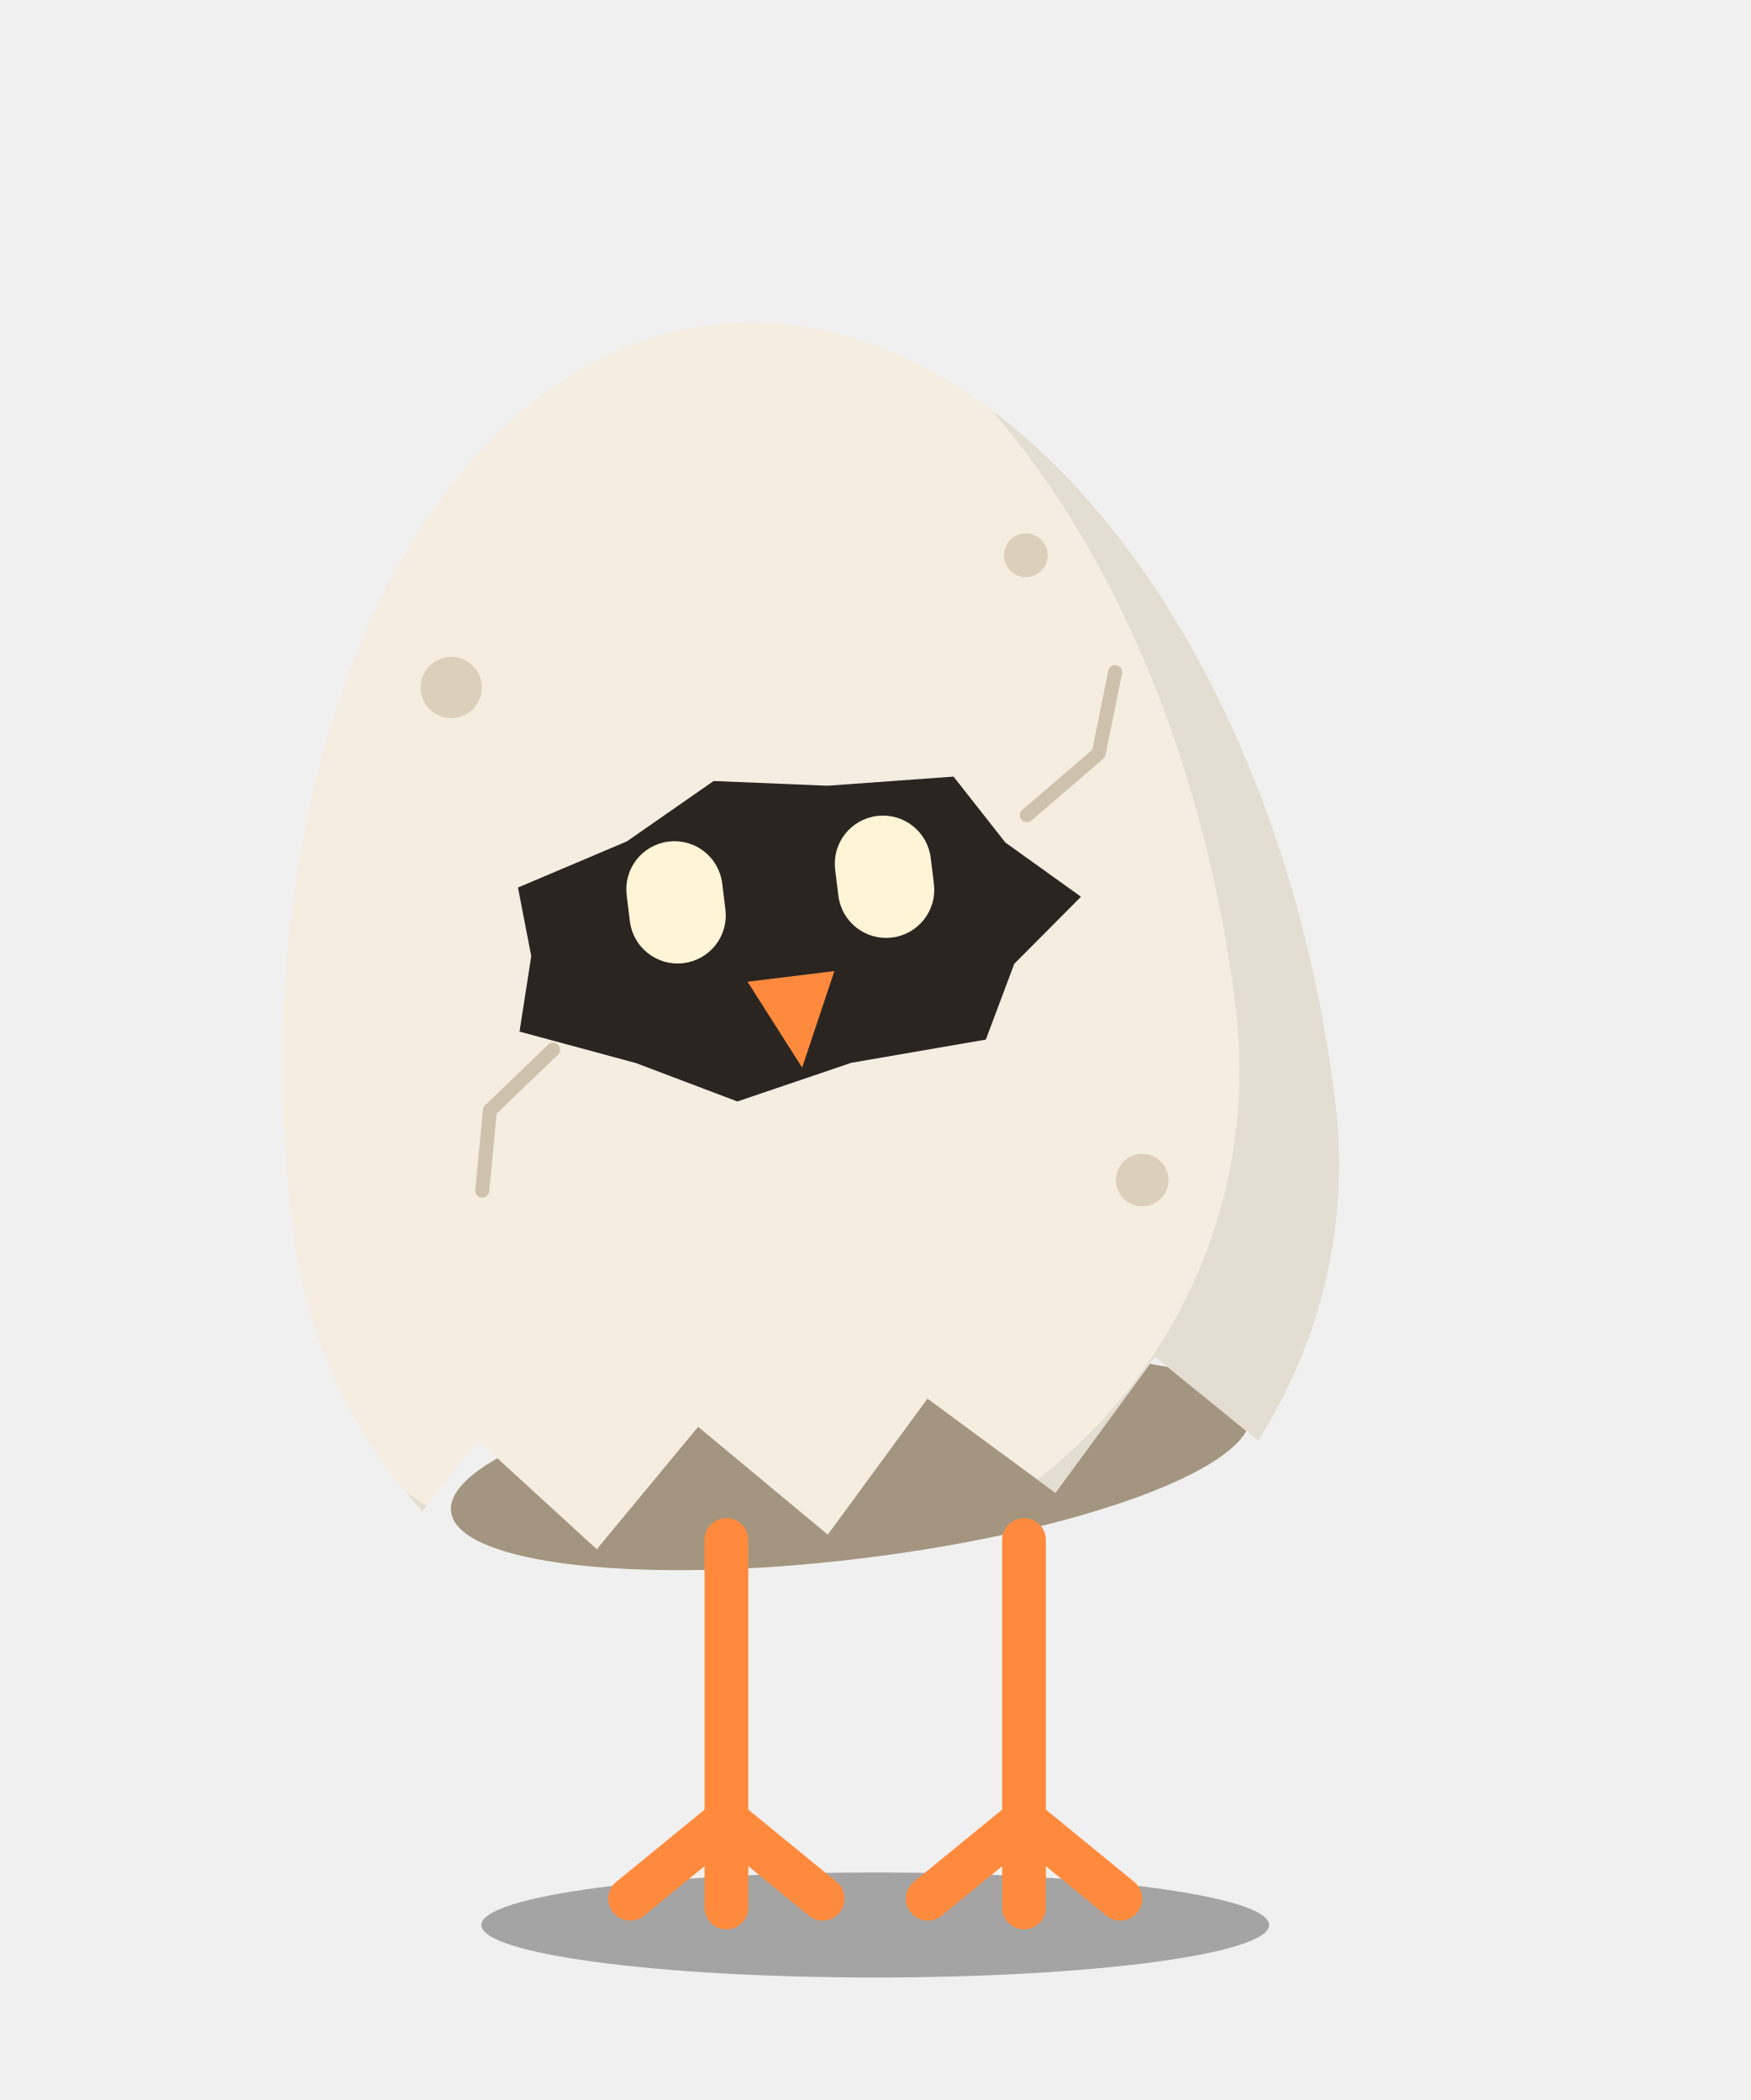
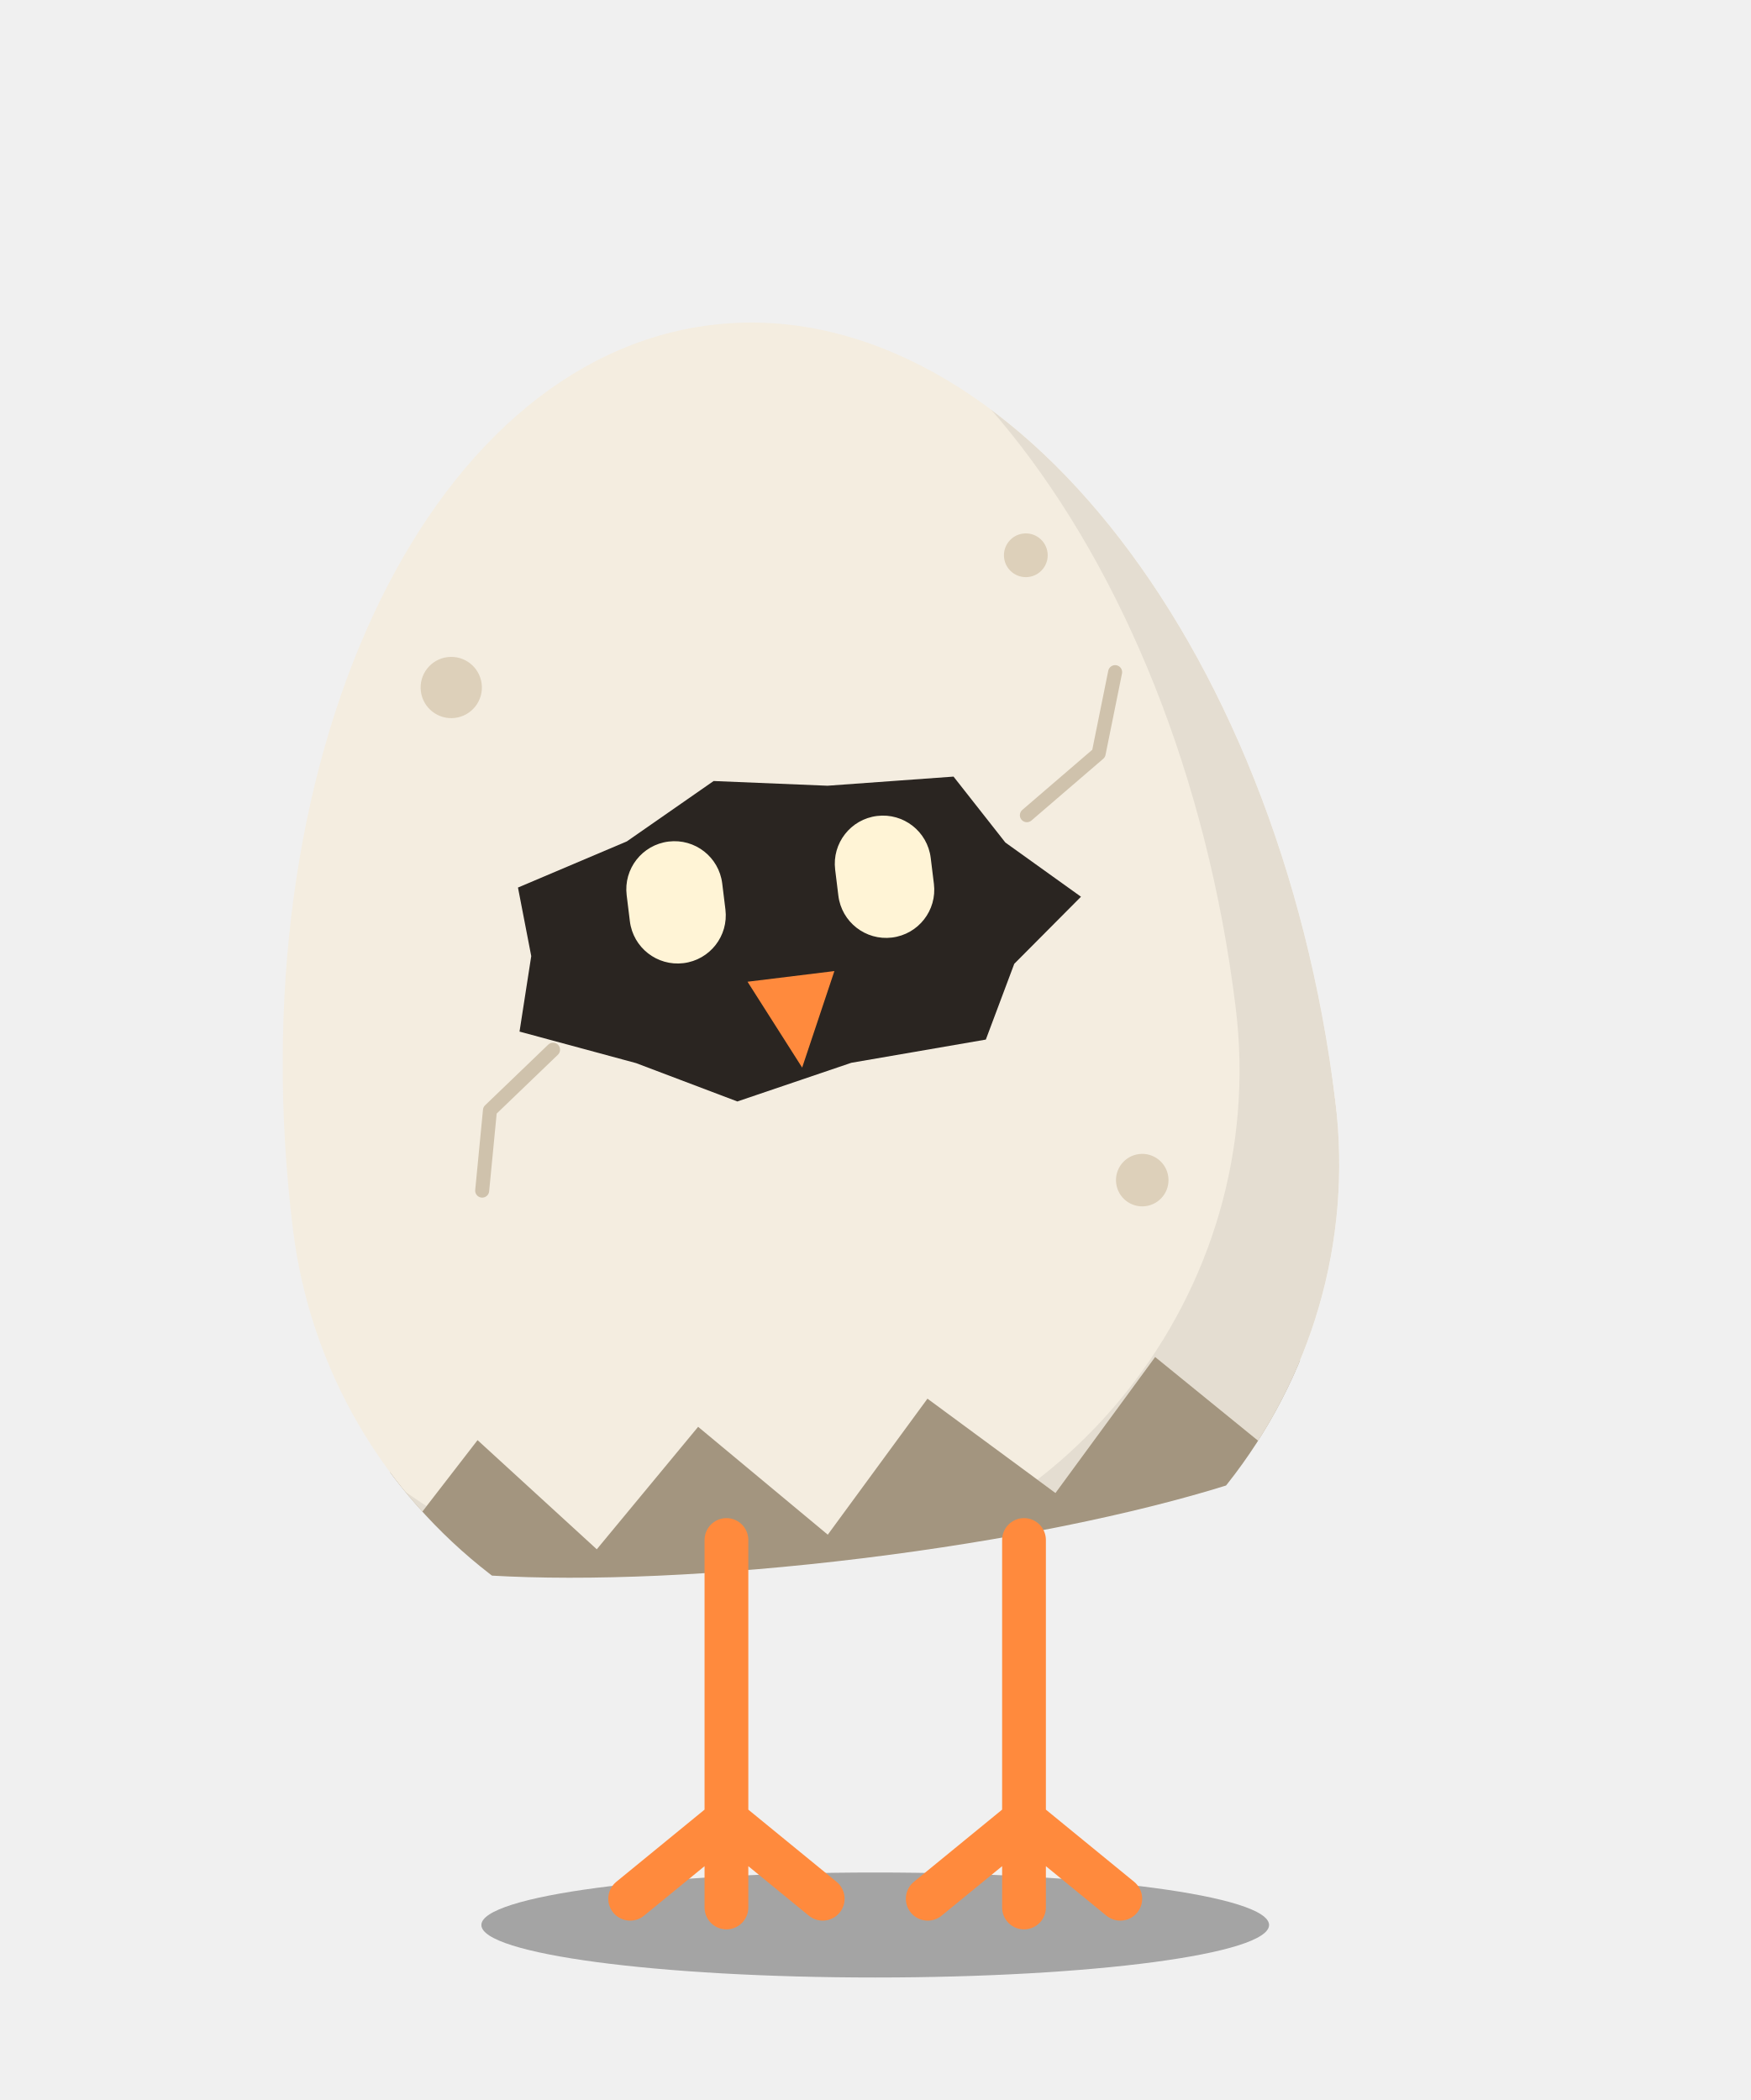
<svg xmlns="http://www.w3.org/2000/svg" viewBox="-10 -30 200 240" width="400" height="480" role="img" aria-label="Optik, dinliyor">
  <defs>
+     <clipPath id="yumurta">
+       <path d="M30 102.72A60 96.72 0 0 1 150 102.72A60 59.28 0 0 1 30 102.72Z" />
+     </clipPath>
    <clipPath id="kirik">
      <polygon points="30,6 150,6 150,130.8 138,141.72 126,129.24 112.8,143.28 99.6,130.8 86.4,144.84 73.2,130.8 60,143.28 48,129.24 37.2,140.16 30,130.8" />
    </clipPath>
    <mask id="golgeMaske">
      <path d="M30 102.72A60 96.72 0 0 1 150 102.72A60 59.28 0 0 1 30 102.72Z" fill="#fff" />
      <path d="M30 102.72A60 96.72 0 0 1 150 102.72A60 59.28 0 0 1 30 102.72Z" fill="#000" transform="translate(-10 -12)" />
    </mask>
    <clipPath id="delik">
      <polygon points="124.00,76.00 115.50,82.68 111.22,90.88 95.64,91.64 82.18,94.44 71.23,88.68 58.45,83.48 60.83,75.08 60.28,67.12 73.27,63.40 83.95,57.76 96.80,59.88 111.22,60.60 116.18,68.80" />
    </clipPath>
  </defs>
  <ellipse id="golge" cx="90" cy="190" rx="45" ry="6" fill="#000000" opacity="0.32" />
  <g id="govde-ve-bacaklar">
    <g id="ic-duvar" transform="rotate(-7 90 160)">
-       <ellipse cx="90" cy="137" rx="46" ry="11" fill="#A3957F" />
+       <ellipse cx="90" cy="137" rx="60" ry="11" fill="#A3957F" clip-path="url(#yumurta)" />
    </g>
    <g id="bacaklar">
      <path id="bacak-sol" d="M73 146V178M73 178L62 187M73 178V188M73 178L84 187" fill="none" stroke="#FF8A3D" stroke-width="5" stroke-linecap="round" stroke-linejoin="round" />
      <path id="bacak-sag" d="M107 146V178M107 178L96 187M107 178V188M107 178L118 187" fill="none" stroke="#FF8A3D" stroke-width="5" stroke-linecap="round" stroke-linejoin="round" />
    </g>
    <g id="kabuk" transform="rotate(-7 90 160)">
      <g clip-path="url(#kirik)">
        <path d="M30 102.72A60 96.72 0 0 1 150 102.72A60 59.28 0 0 1 30 102.72Z" fill="#F4EDE0" />
        <path d="M30 102.72A60 96.72 0 0 1 150 102.72A60 59.28 0 0 1 30 102.72Z" fill="#000000" opacity="0.07" mask="url(#golgeMaske)" />
        <circle cx="55.5" cy="43.5" r="3.5" fill="#DDD0BA" />
        <circle cx="122.5" cy="36.5" r="2.5" fill="#DDD0BA" />
        <circle cx="127" cy="109" r="3" fill="#DDD0BA" />
        <path id="catlaklar" d="M119 66L128 60L131 51M62 86L54 92L52 101" fill="none" stroke="#CFC2AC" stroke-width="1.6" stroke-linecap="round" stroke-linejoin="round" />
        <polygon points="124.00,76.00 115.50,82.68 111.22,90.88 95.64,91.64 82.18,94.44 71.23,88.68 58.45,83.48 60.83,75.08 60.28,67.12 73.27,63.40 83.95,57.76 96.80,59.88 111.22,60.60 116.18,68.80" fill="#2A2521" />
        <g id="yuz" clip-path="url(#delik)">
          <g id="gozler">
            <rect x="72.50" y="64.00" width="11" height="14" rx="5.5" fill="#FFF4D6" />
            <rect x="96.50" y="64.00" width="11" height="14" rx="5.5" fill="#FFF4D6" />
          </g>
          <path id="gaga" d="M85 81H95L90 91.50Z" fill="#FF8A3D" />
        </g>
      </g>
    </g>
  </g>
  <g id="ekler" />
</svg>
